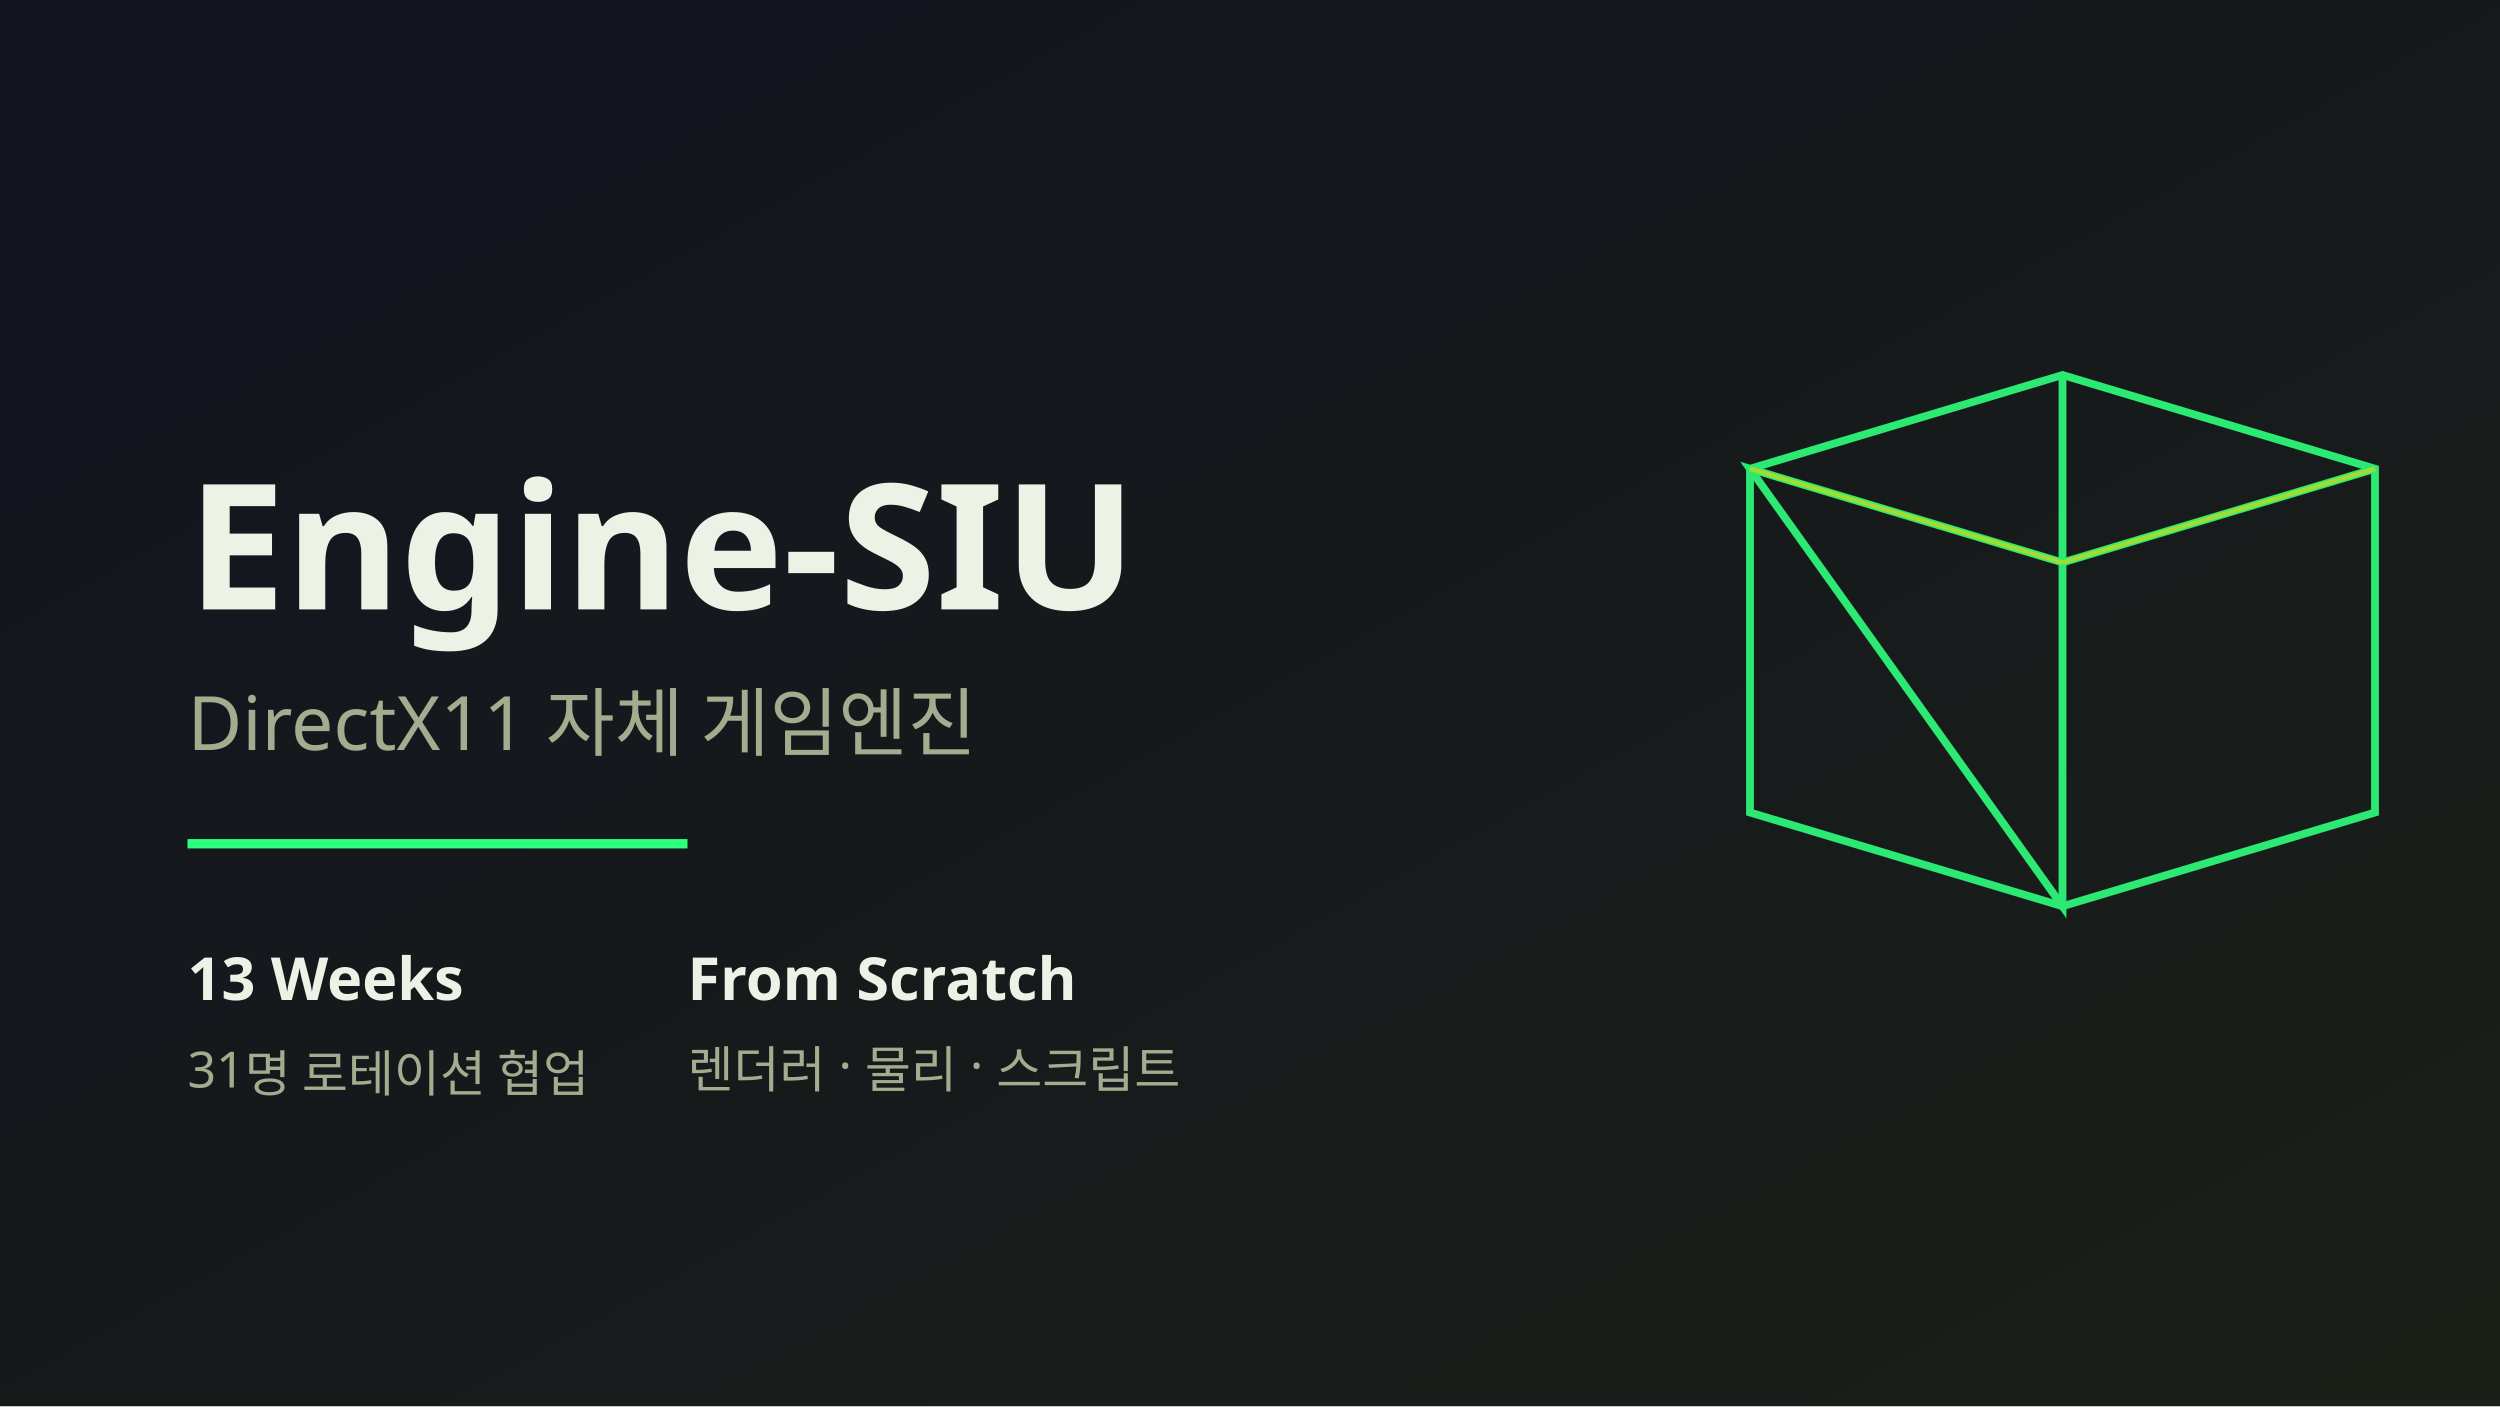
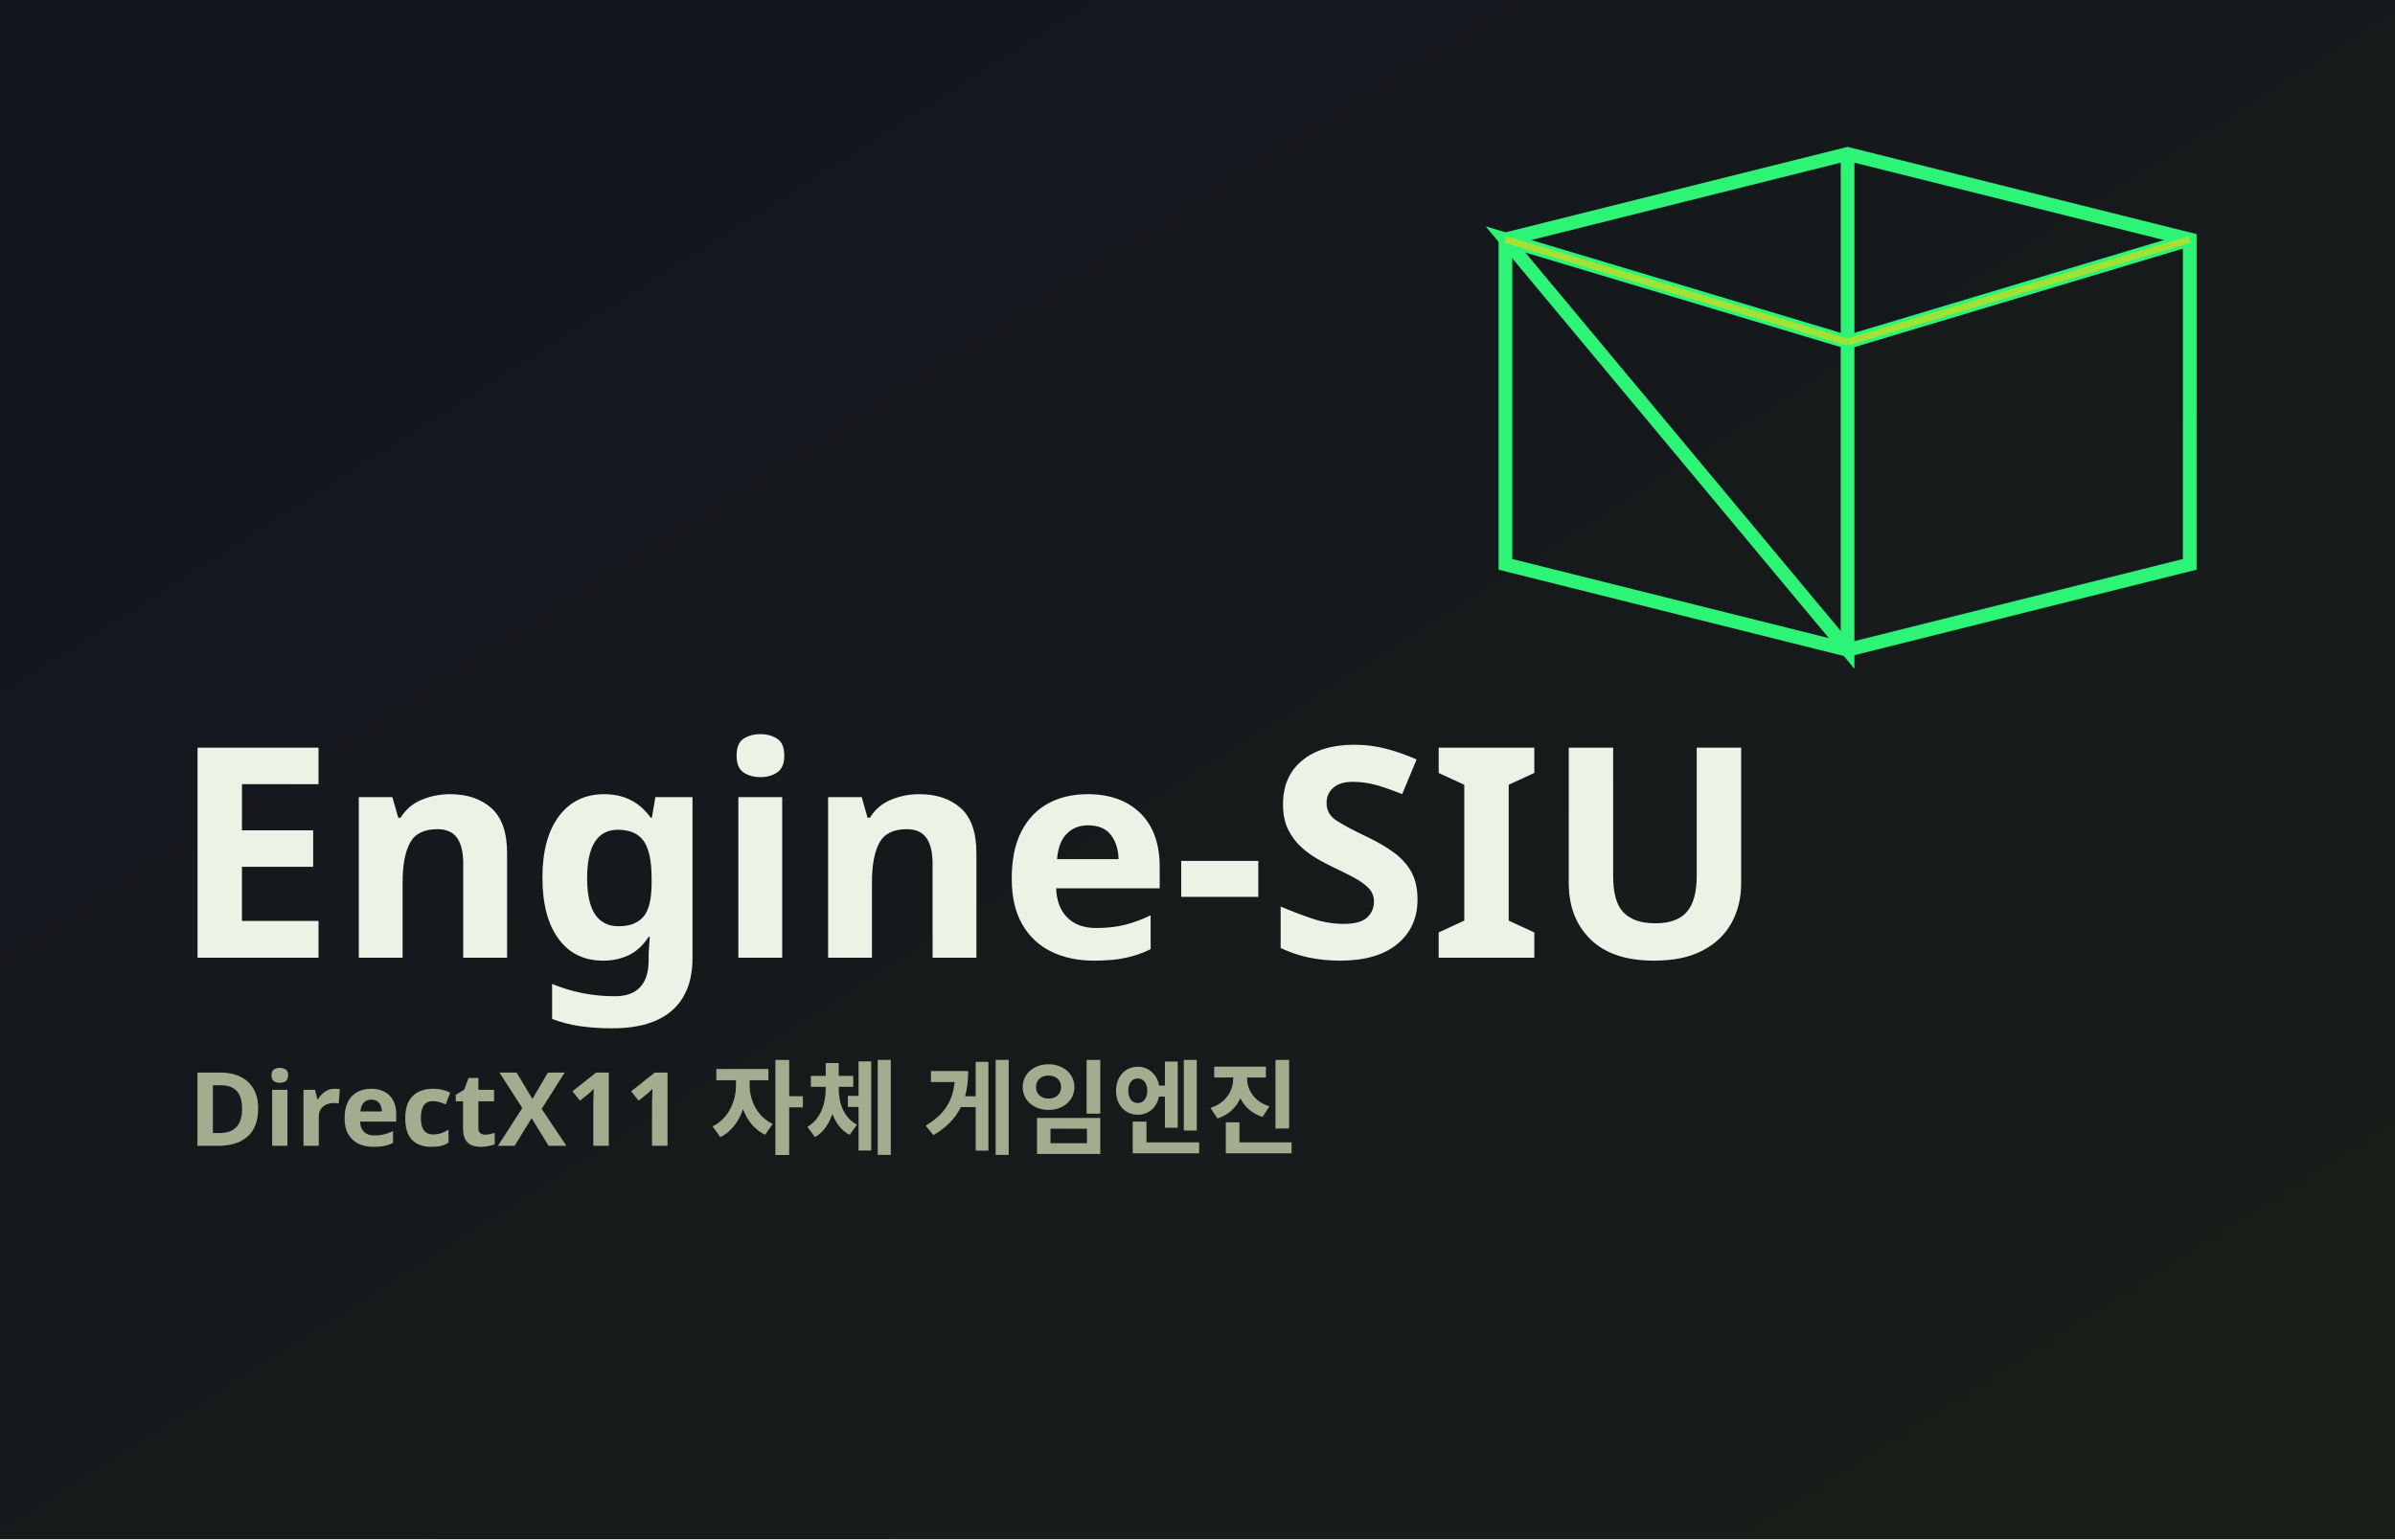
- <svg xmlns="http://www.w3.org/2000/svg" viewBox="0 0 800 450" font-family="'Poppins','Noto Sans KR',sans-serif">
+ <svg xmlns="http://www.w3.org/2000/svg" viewBox="0 0 700 450" font-family="'Poppins','Noto Sans KR',sans-serif">
  <defs>
    <linearGradient id="bg" x1="0" y1="0" x2="1" y2="1">
      <stop offset="0%" stop-color="#12141F" />
      <stop offset="100%" stop-color="#1A1F18" />
    </linearGradient>
  </defs>
-   <rect width="800" height="450" fill="url(#bg)" />
-   <g stroke="#2EFF7C" stroke-width="2.5" fill="none" opacity="0.9">
-     <polygon points="560,150 660,120 760,150 760,260 660,290 560,260" />
-     <polygon points="560,150 660,180 660,290" />
-     <polygon points="660,180 760,150" />
-     <line x1="660" y1="180" x2="660" y2="120" />
+   <rect width="700" height="450" fill="url(#bg)" />
+   <g stroke="#2EFF7C" stroke-width="4" fill="none" opacity="0.95">
+     <polygon points="440,70 540,45 640,70 640,165 540,190 440,165" />
+     <polygon points="440,70 540,100 540,190" />
+     <polygon points="540,100 640,70" />
+     <line x1="540" y1="100" x2="540" y2="45" />
  </g>
-   <g stroke="#FFD400" stroke-width="1.5" fill="none" opacity="0.55">
-     <line x1="560" y1="150" x2="660" y2="180" />
-     <line x1="760" y1="150" x2="660" y2="180" />
+   <g stroke="#FFD400" stroke-width="2" fill="none" opacity="0.55">
+     <line x1="440" y1="70" x2="540" y2="100" />
+     <line x1="640" y1="70" x2="540" y2="100" />
  </g>
-   <text x="60" y="195" fill="#EDF2E6" font-size="56" font-weight="900">Engine-SIU</text>
-   <text x="60" y="240" fill="#A3AC8F" font-size="24" font-weight="500">DirectX11 자체 게임엔진</text>
-   <line x1="60" y1="270" x2="220" y2="270" stroke="#2EFF7C" stroke-width="3" />
-   <text x="60" y="320" fill="#EDF2E6" font-size="19" font-weight="700">13 Weeks</text>
-   <text x="60" y="348" fill="#A3AC8F" font-size="16">31명 로테이션 협업</text>
-   <text x="220" y="320" fill="#EDF2E6" font-size="19" font-weight="700">From Scratch</text>
-   <text x="220" y="348" fill="#A3AC8F" font-size="16">렌더러 · 물리 · 스크립트</text>
+   <text x="50" y="280" fill="#EDF2E6" font-size="86" font-weight="900">Engine-SIU</text>
+   <text x="55" y="335" fill="#A3AC8F" font-size="30" font-weight="600">DirectX11 자체 게임엔진</text>
</svg>
